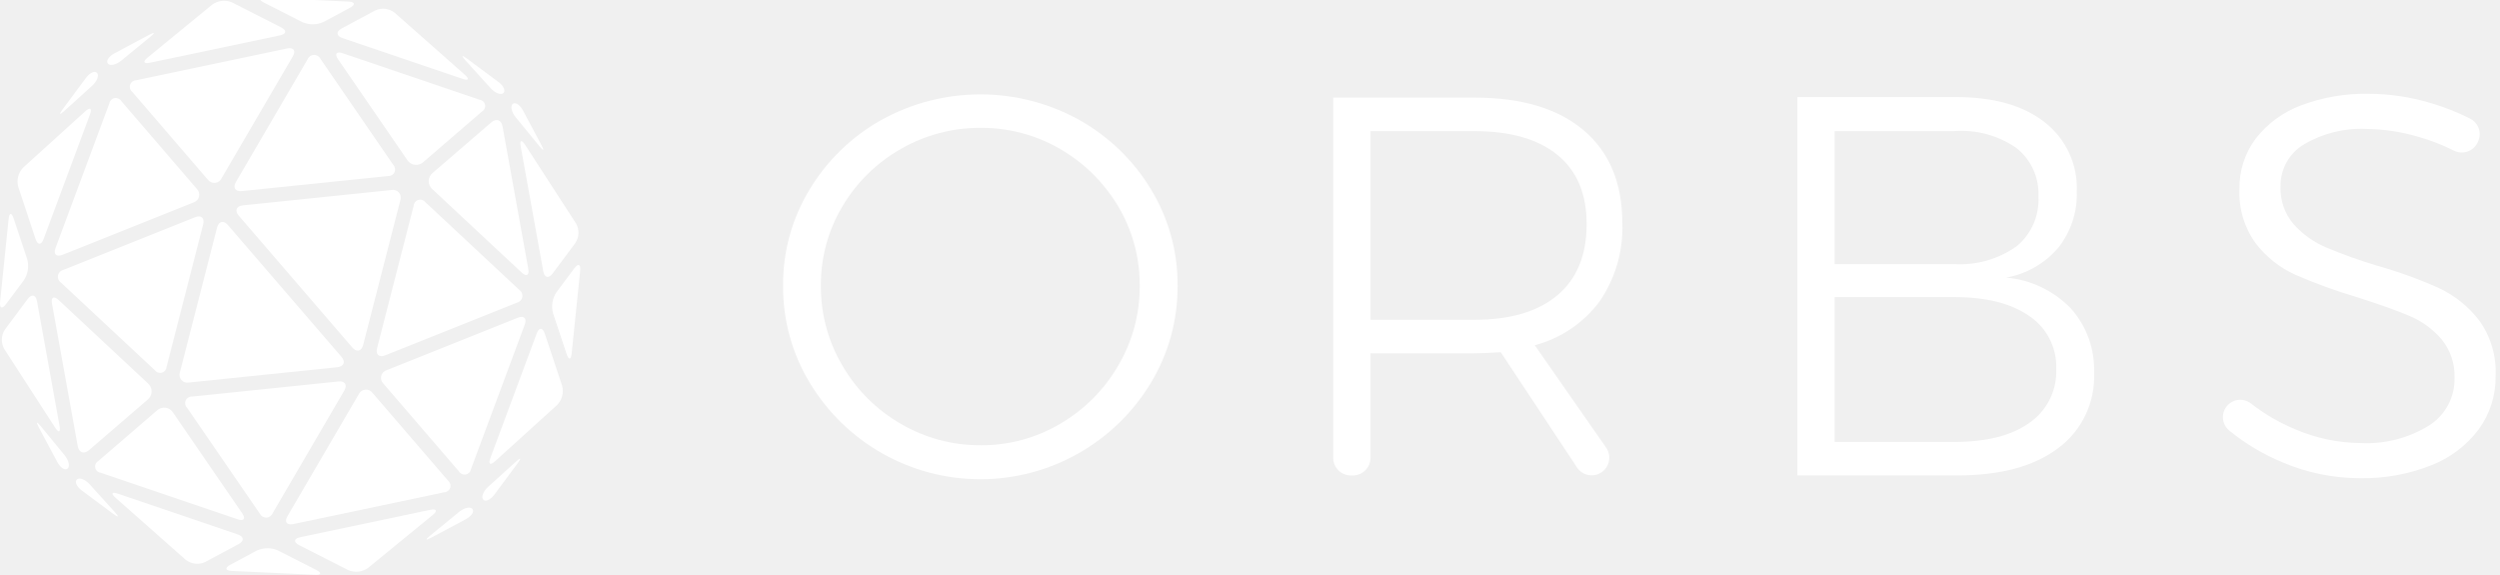
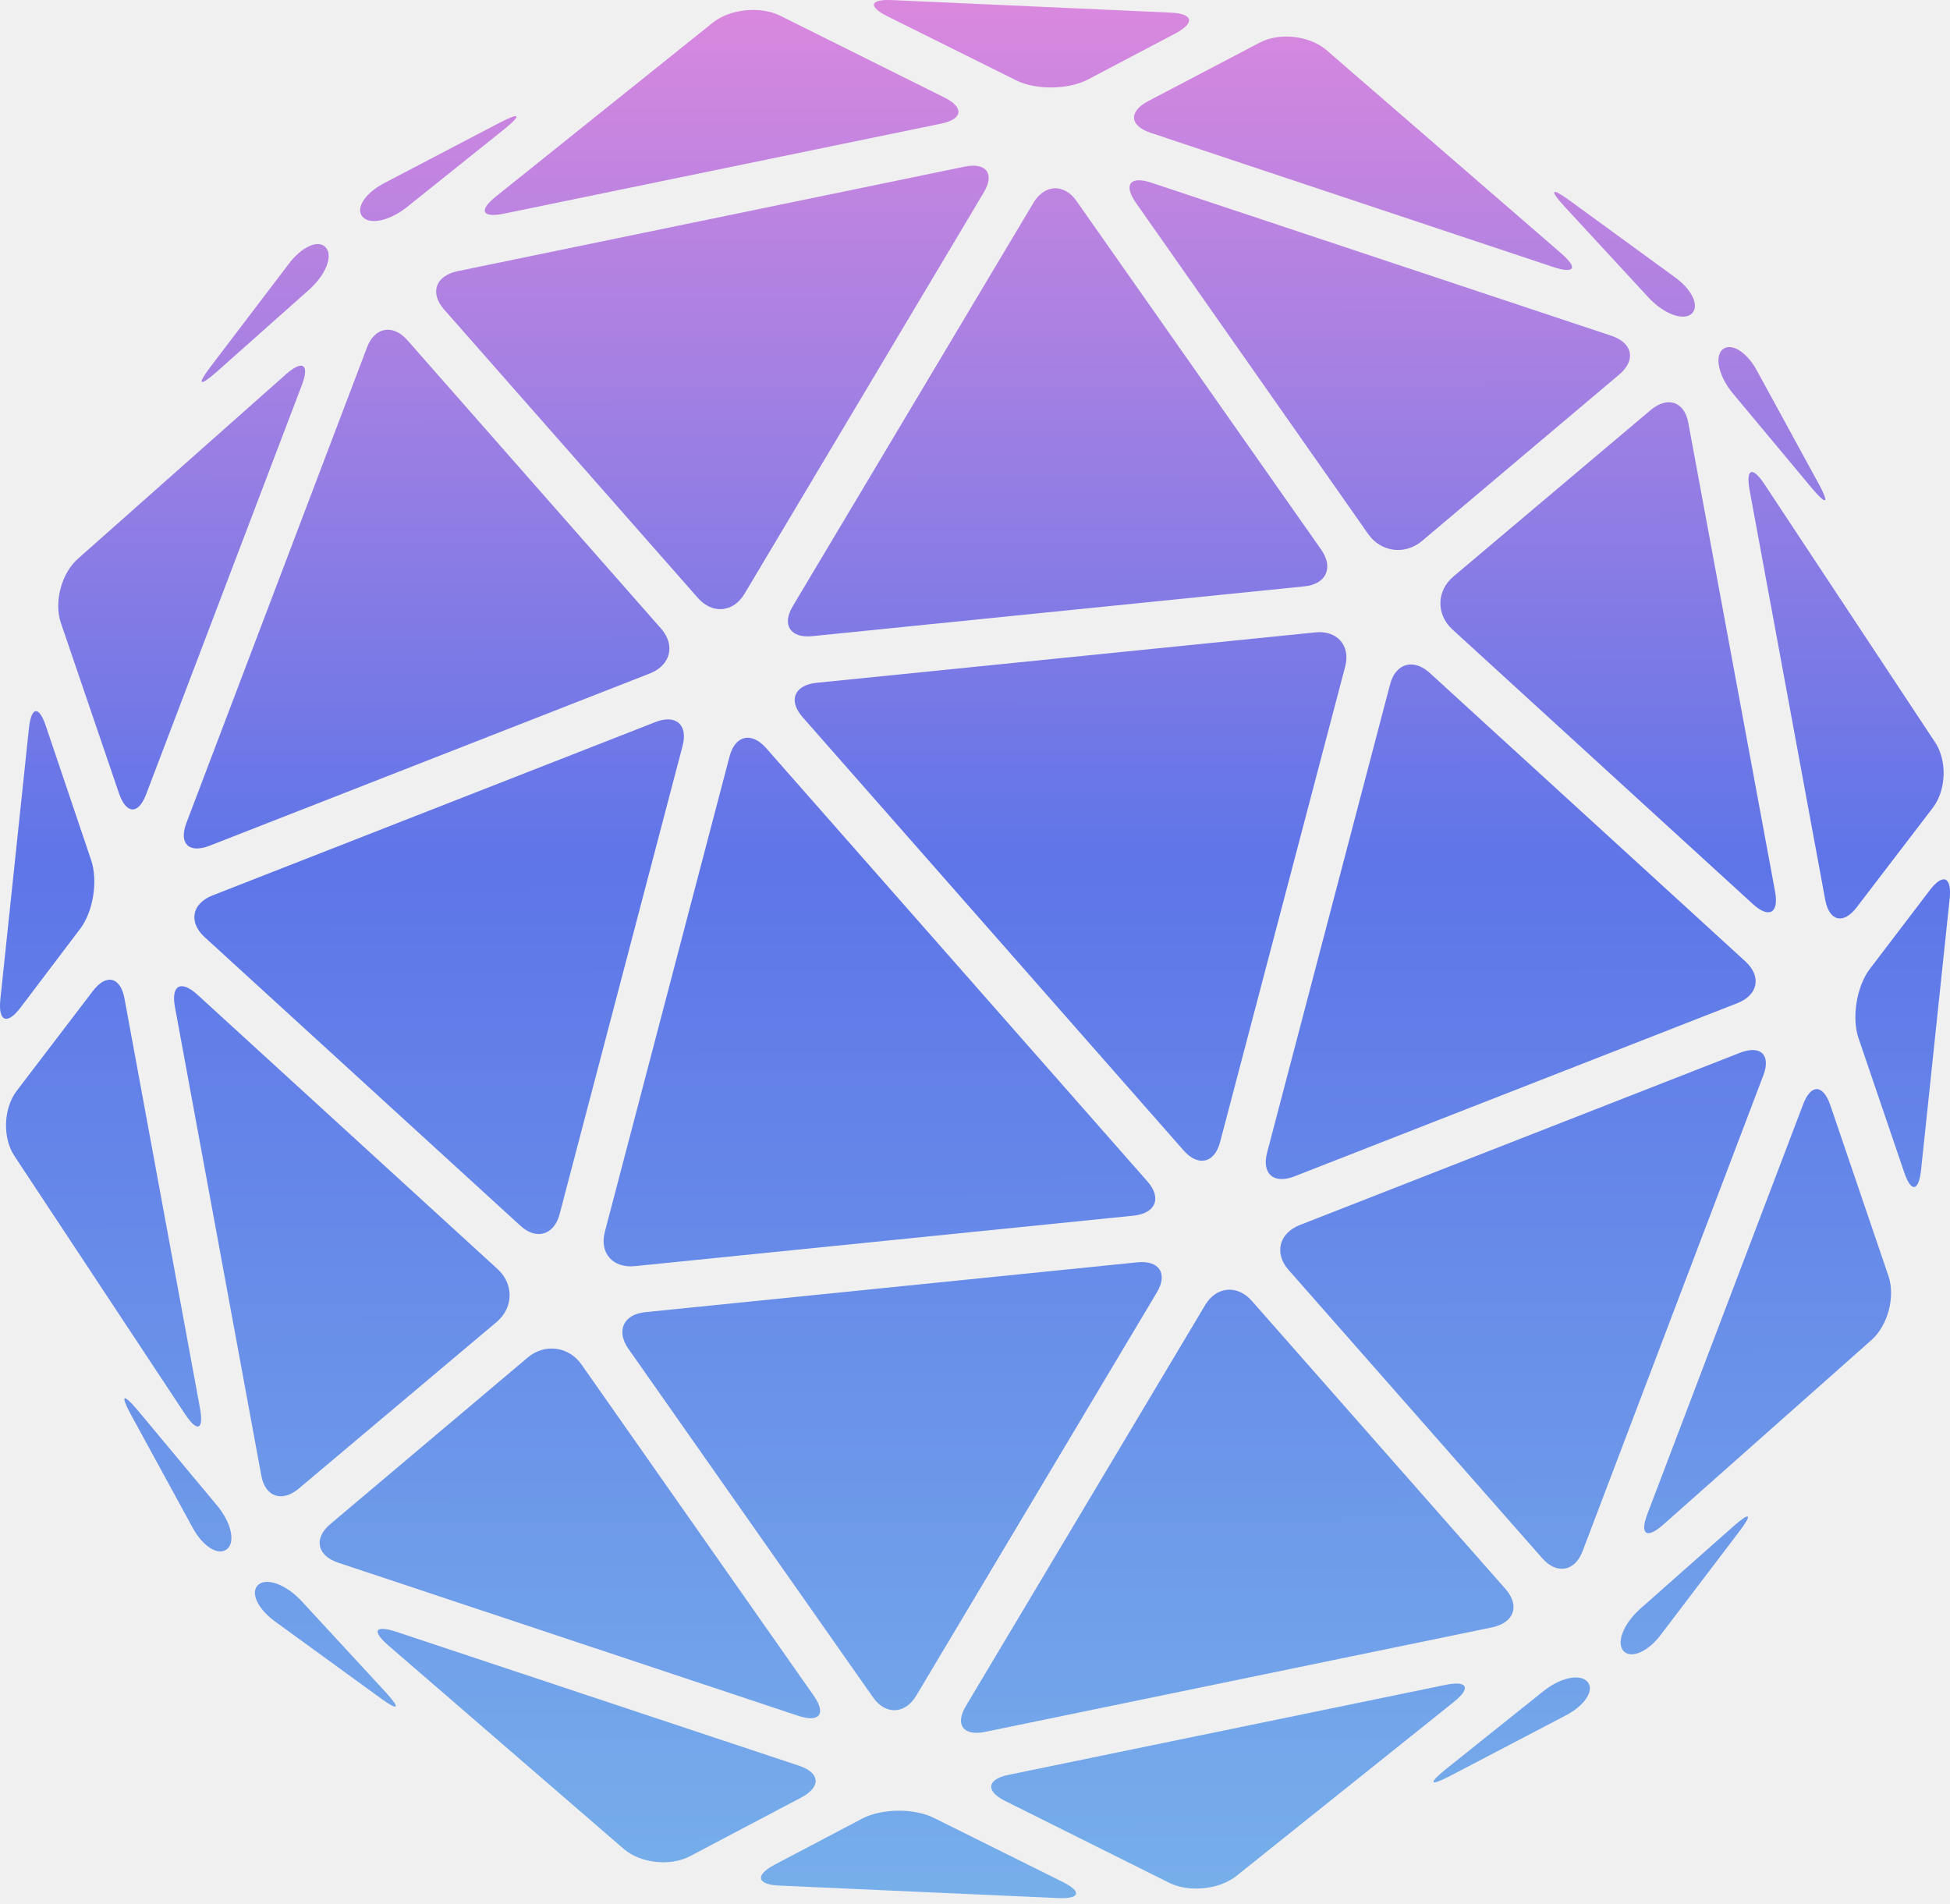
- <svg xmlns="http://www.w3.org/2000/svg" width="261" height="60" viewBox="0 0 261 60">
+ <svg xmlns="http://www.w3.org/2000/svg" width="42" height="41" viewBox="0 0 42 41" fill="none">
+   <mask id="mask0_1265_4904" style="mask-type:alpha" maskUnits="userSpaceOnUse" x="0" y="0" width="42" height="41">
+     <rect width="42" height="41" fill="#C4C4C4" />
+   </mask>
+   <g mask="url(#mask0_1265_4904)">
+     <path d="M12.052 26.154C11.933 26.606 11.545 26.715 11.203 26.395L4.406 20.183C4.056 19.862 4.131 19.461 4.577 19.286L14.114 15.553C14.56 15.378 14.821 15.611 14.702 16.064L12.052 26.154Z" fill="url(#paint0_linear_1265_4904)" />
+     <path d="M6.438 32.059C6.074 32.366 5.709 32.242 5.627 31.775L3.766 21.677C3.684 21.218 3.9 21.102 4.25 21.422L10.719 27.335C11.069 27.656 11.062 28.166 10.697 28.473L6.438 32.059Z" fill="url(#paint1_linear_1265_4904)" />
+     <path d="M14.24 13.541C14.553 13.898 14.441 14.328 14.002 14.503L4.518 18.214C4.071 18.389 3.848 18.171 4.012 17.733L7.905 7.482C8.069 7.045 8.463 6.972 8.776 7.329L14.24 13.541Z" fill="url(#paint2_linear_1265_4904)" />
+     <path d="M4.309 30.339C4.391 30.798 4.25 30.857 3.989 30.463L0.312 24.9C0.051 24.506 0.073 23.879 0.356 23.5L2.002 21.342C2.284 20.97 2.59 21.036 2.679 21.495L4.309 30.339Z" fill="url(#paint3_linear_1265_4904)" />
+     <path d="M3.148 17.106C2.984 17.544 2.724 17.544 2.567 17.099L1.309 13.41C1.16 12.965 1.324 12.345 1.681 12.032L6.163 8.058C6.52 7.745 6.669 7.847 6.505 8.284L3.148 17.106Z" fill="url(#paint4_linear_1265_4904)" />
+     <path d="M1.964 18.528C2.113 18.973 2.009 19.643 1.719 20.015L0.438 21.707C0.155 22.078 -0.038 22.006 0.006 21.539L0.624 15.677C0.676 15.21 0.84 15.196 0.989 15.641L1.964 18.528Z" fill="url(#paint5_linear_1265_4904)" />
+     <path d="M7.019 5.332C7.176 5.514 7.019 5.915 6.662 6.236L4.652 8.022C4.294 8.335 4.242 8.284 4.525 7.912L6.215 5.689C6.498 5.31 6.863 5.149 7.019 5.332Z" fill="url(#paint6_linear_1265_4904)" />
+     <path d="M19.734 36.522C19.496 36.922 19.072 36.944 18.804 36.558L13.533 29.048C13.265 28.662 13.429 28.305 13.905 28.261L24.491 27.189C24.968 27.138 25.162 27.43 24.916 27.838L19.734 36.522Z" fill="url(#paint7_linear_1265_4904)" />
+     <path d="M17.531 36.529C17.799 36.915 17.65 37.105 17.203 36.959L7.28 33.656C6.826 33.503 6.751 33.131 7.116 32.825L11.367 29.238C11.732 28.932 12.245 28.997 12.521 29.384L17.531 36.529Z" fill="url(#paint8_linear_1265_4904)" />
+     <path d="M24.715 25.447C25.027 25.804 24.893 26.132 24.417 26.183L13.675 27.27C13.198 27.32 12.908 26.985 13.027 26.533L15.714 16.29C15.834 15.838 16.183 15.757 16.496 16.107L24.715 25.447Z" fill="url(#paint9_linear_1265_4904)" />
+     <path d="M32.427 34.225C32.74 34.582 32.614 34.947 32.145 35.049L21.216 37.302C20.747 37.396 20.561 37.148 20.806 36.74L25.958 28.108C26.196 27.707 26.65 27.663 26.963 28.02L32.427 34.225Z" fill="url(#paint10_linear_1265_4904)" />
+     <path d="M14.851 39.985C14.427 40.203 13.794 40.13 13.436 39.824L8.359 35.435C8.002 35.122 8.076 34.998 8.53 35.144L17.211 38.031C17.665 38.184 17.687 38.483 17.27 38.709L14.851 39.985Z" fill="url(#paint11_linear_1265_4904)" />
+     <path d="M26.636 40.4C26.263 40.699 25.616 40.765 25.184 40.553L21.648 38.789C21.223 38.578 21.253 38.322 21.722 38.227L31.14 36.288C31.608 36.193 31.69 36.354 31.318 36.653L26.636 40.4Z" fill="url(#paint12_linear_1265_4904)" />
+     <path d="M16.779 40.612C16.302 40.59 16.258 40.393 16.675 40.167L18.573 39.168C18.997 38.949 19.69 38.942 20.114 39.154L22.884 40.531C23.308 40.743 23.271 40.903 22.787 40.881L16.779 40.612Z" fill="url(#paint13_linear_1265_4904)" />
+     <path d="M34.192 36.223C34.348 36.405 34.14 36.733 33.715 36.952L31.221 38.257C30.797 38.475 30.76 38.417 31.125 38.118L33.231 36.434C33.596 36.135 34.028 36.04 34.192 36.223Z" fill="url(#paint14_linear_1265_4904)" />
+     <path d="M27.879 25.337C27.432 25.512 27.172 25.279 27.291 24.827L29.941 14.737C30.06 14.285 30.447 14.175 30.797 14.496L37.594 20.708C37.944 21.029 37.869 21.43 37.423 21.605L27.879 25.337Z" fill="url(#paint15_linear_1265_4904)" />
+     <path d="M38.234 19.213C38.316 19.672 38.1 19.789 37.75 19.468L31.281 13.556C30.931 13.235 30.939 12.724 31.303 12.418L35.554 8.831C35.919 8.525 36.284 8.649 36.365 9.115L38.234 19.213Z" fill="url(#paint16_linear_1265_4904)" />
+     <path d="M34.087 33.408C33.924 33.846 33.529 33.919 33.217 33.561L27.752 27.35C27.439 26.992 27.551 26.562 27.99 26.387L37.475 22.676C37.921 22.501 38.145 22.72 37.981 23.157L34.087 33.408Z" fill="url(#paint17_linear_1265_4904)" />
+     <path d="M41.681 15.991C41.941 16.384 41.919 17.011 41.636 17.39L39.991 19.541C39.708 19.913 39.403 19.848 39.314 19.388L37.683 10.552C37.601 10.092 37.743 10.034 38.003 10.428L41.681 15.991Z" fill="url(#paint18_linear_1265_4904)" />
+     <path d="M40.676 27.488C40.825 27.933 40.661 28.553 40.304 28.866L35.822 32.84C35.465 33.153 35.316 33.051 35.48 32.614L38.837 23.785C39.001 23.347 39.261 23.347 39.418 23.792L40.676 27.488Z" fill="url(#paint19_linear_1265_4904)" />
+     <path d="M41.376 25.206C41.324 25.673 41.16 25.687 41.011 25.243L40.028 22.355C39.879 21.911 39.991 21.24 40.274 20.868L41.562 19.177C41.845 18.805 42.038 18.878 41.994 19.344L41.376 25.206Z" fill="url(#paint20_linear_1265_4904)" />
+     <path d="M35.777 35.202C35.495 35.581 35.13 35.734 34.966 35.559C34.81 35.377 34.966 34.976 35.323 34.655L37.341 32.869C37.698 32.555 37.75 32.606 37.467 32.978L35.777 35.202Z" fill="url(#paint21_linear_1265_4904)" />
+     <path d="M28.459 11.842C28.727 12.229 28.564 12.586 28.087 12.63L17.501 13.701C17.025 13.752 16.831 13.461 17.077 13.053L22.258 4.369C22.496 3.968 22.921 3.946 23.189 4.333L28.459 11.842Z" fill="url(#paint22_linear_1265_4904)" />
+     <path d="M30.626 11.653C30.261 11.959 29.747 11.893 29.472 11.507L24.462 4.362C24.194 3.975 24.343 3.786 24.789 3.932L34.713 7.234C35.167 7.388 35.241 7.759 34.877 8.066L30.626 11.653Z" fill="url(#paint23_linear_1265_4904)" />
+     <path d="M26.278 24.601C26.159 25.053 25.809 25.133 25.497 24.783L17.285 15.444C16.973 15.087 17.107 14.758 17.583 14.707L28.325 13.621C28.802 13.57 29.092 13.905 28.973 14.357L26.278 24.601Z" fill="url(#paint24_linear_1265_4904)" />
+     <path d="M16.035 12.79C15.796 13.191 15.342 13.235 15.03 12.877L9.565 6.666C9.253 6.309 9.379 5.944 9.848 5.842L20.777 3.589C21.246 3.494 21.432 3.742 21.186 4.15L16.035 12.79Z" fill="url(#paint25_linear_1265_4904)" />
+     <path d="M24.782 2.86C24.328 2.707 24.305 2.408 24.722 2.182L27.142 0.913C27.566 0.695 28.199 0.768 28.564 1.074L33.633 5.463C33.991 5.776 33.916 5.9 33.462 5.754L24.782 2.86Z" fill="url(#paint26_linear_1265_4904)" />
+     <path d="M10.853 4.602C10.384 4.697 10.302 4.537 10.674 4.238L15.35 0.49C15.722 0.192 16.369 0.126 16.801 0.337L20.345 2.102C20.769 2.313 20.739 2.568 20.27 2.663L10.853 4.602Z" fill="url(#paint27_linear_1265_4904)" />
+     <path d="M23.427 1.715C23.003 1.934 22.31 1.941 21.886 1.73L19.116 0.352C18.692 0.141 18.729 -0.02 19.213 0.002L25.221 0.272C25.698 0.294 25.742 0.49 25.325 0.716L23.427 1.715Z" fill="url(#paint28_linear_1265_4904)" />
+     <path d="M8.769 4.457C8.396 4.756 7.965 4.85 7.808 4.668C7.652 4.486 7.86 4.158 8.285 3.939L10.779 2.634C11.203 2.415 11.24 2.474 10.875 2.772L8.769 4.457Z" fill="url(#paint29_linear_1265_4904)" />
+     <path d="M5.567 34.13C5.754 33.977 6.163 34.13 6.491 34.48L8.315 36.456C8.635 36.806 8.583 36.857 8.203 36.58L5.925 34.925C5.545 34.648 5.381 34.291 5.567 34.13Z" fill="url(#paint30_linear_1265_4904)" />
+     <path d="M37.102 7.526C37.289 7.373 37.624 7.577 37.847 7.993L39.18 10.435C39.403 10.851 39.343 10.887 39.038 10.53L37.318 8.467C37.021 8.109 36.924 7.679 37.102 7.526Z" fill="url(#paint31_linear_1265_4904)" />
+     <path d="M36.068 5.966C36.455 6.243 36.611 6.6 36.432 6.761C36.246 6.914 35.837 6.761 35.509 6.411L33.685 4.435C33.365 4.085 33.417 4.034 33.797 4.311L36.068 5.966Z" fill="url(#paint32_linear_1265_4904)" />
+     <path d="M4.674 32.424C4.979 32.789 5.076 33.212 4.89 33.365C4.704 33.518 4.369 33.313 4.146 32.898L2.813 30.456C2.59 30.04 2.649 30.003 2.954 30.361L4.674 32.424Z" fill="url(#paint33_linear_1265_4904)" />
+     <path d="M8.484 47.132C9.159 47.508 9.693 48.017 10.086 48.654C10.48 49.296 10.679 50 10.679 50.766C10.679 51.532 10.48 52.241 10.086 52.888C9.693 53.535 9.154 54.049 8.484 54.429C7.808 54.81 7.07 55 6.259 55C5.453 55 4.709 54.81 4.034 54.429C3.359 54.049 2.825 53.535 2.431 52.888C2.038 52.241 1.839 51.532 1.839 50.766C1.839 50 2.038 49.296 2.431 48.654C2.825 48.012 3.364 47.508 4.034 47.132C4.709 46.756 5.448 46.57 6.259 46.57C7.07 46.566 7.808 46.756 8.484 47.132ZM4.481 47.764C3.932 48.074 3.495 48.492 3.174 49.02C2.849 49.548 2.689 50.133 2.689 50.766C2.689 51.399 2.849 51.984 3.174 52.522C3.495 53.059 3.932 53.483 4.481 53.796C5.03 54.11 5.627 54.267 6.273 54.267C6.91 54.267 7.502 54.11 8.046 53.796C8.59 53.483 9.028 53.059 9.348 52.522C9.669 51.984 9.834 51.399 9.834 50.766C9.834 49.995 9.591 49.296 9.11 48.678C8.877 48.378 8.59 48.112 8.27 47.902C7.663 47.503 6.997 47.303 6.273 47.303C5.627 47.303 5.03 47.455 4.481 47.764Z" fill="url(#paint34_linear_1265_4904)" />
+     <path d="M19.636 54.757L17.926 52.227C17.669 52.241 17.47 52.25 17.334 52.25H15.007V54.543C15.007 54.757 14.832 54.929 14.614 54.929H14.565C14.347 54.929 14.172 54.757 14.172 54.543V46.637H17.334C18.393 46.637 19.209 46.875 19.787 47.355C20.365 47.836 20.651 48.511 20.651 49.391C20.651 50.081 20.481 50.652 20.141 51.113C19.801 51.57 19.316 51.894 18.689 52.074L20.292 54.325C20.477 54.581 20.287 54.933 19.966 54.933C19.835 54.933 19.709 54.867 19.636 54.757ZM17.334 51.513C18.14 51.513 18.762 51.332 19.199 50.975C19.636 50.614 19.855 50.095 19.855 49.415C19.855 48.749 19.636 48.245 19.199 47.898C18.762 47.55 18.14 47.374 17.334 47.374H15.007V51.513H17.334Z" fill="url(#paint35_linear_1265_4904)" />
+     <path d="M30.119 47.179C30.599 47.546 30.837 48.055 30.837 48.702C30.837 49.192 30.697 49.605 30.42 49.934C30.143 50.267 29.749 50.486 29.249 50.585C29.871 50.666 30.357 50.89 30.701 51.261C31.046 51.632 31.221 52.103 31.221 52.674C31.221 53.387 30.949 53.939 30.41 54.334C29.871 54.729 29.118 54.929 28.156 54.929H24.571V46.627H28.122C28.972 46.627 29.638 46.808 30.119 47.179ZM29.482 49.905C29.813 49.648 29.978 49.282 29.978 48.806C29.978 48.35 29.813 47.993 29.482 47.741C29.152 47.489 28.686 47.365 28.088 47.374H25.412V50.291H28.088C28.686 50.291 29.152 50.162 29.482 49.905ZM29.779 53.773C30.177 53.492 30.376 53.097 30.376 52.593C30.376 52.093 30.172 51.708 29.769 51.432C29.366 51.156 28.802 51.018 28.083 51.018H25.407V54.196H28.083C28.817 54.196 29.38 54.053 29.779 53.773Z" fill="url(#paint36_linear_1265_4904)" />
+     <path d="M38.498 47.498C38.085 47.384 37.696 47.327 37.337 47.327C36.754 47.327 36.288 47.441 35.938 47.664C35.588 47.888 35.413 48.197 35.413 48.583C35.413 48.925 35.51 49.201 35.705 49.415C35.899 49.629 36.137 49.796 36.419 49.919C36.7 50.043 37.089 50.176 37.58 50.328C38.153 50.495 38.614 50.657 38.969 50.819C39.319 50.98 39.62 51.218 39.867 51.523C40.115 51.832 40.237 52.241 40.237 52.745C40.237 53.188 40.11 53.578 39.853 53.92C39.6 54.263 39.241 54.524 38.779 54.71C38.318 54.895 37.788 54.99 37.191 54.99C36.603 54.99 36.025 54.876 35.467 54.648C35.015 54.462 34.612 54.229 34.262 53.949C34.116 53.83 34.082 53.63 34.17 53.468C34.286 53.264 34.558 53.211 34.743 53.354C35.039 53.582 35.365 53.768 35.724 53.915C36.224 54.12 36.715 54.225 37.201 54.225C37.847 54.225 38.362 54.096 38.741 53.839C39.119 53.582 39.309 53.235 39.309 52.802C39.309 52.455 39.212 52.169 39.017 51.946C38.823 51.722 38.585 51.556 38.303 51.437C38.022 51.318 37.623 51.18 37.118 51.023C36.545 50.847 36.084 50.685 35.739 50.533C35.389 50.381 35.097 50.148 34.855 49.843C34.612 49.539 34.49 49.139 34.49 48.649C34.49 48.231 34.612 47.864 34.855 47.546C35.097 47.232 35.438 46.984 35.875 46.818C36.312 46.647 36.817 46.561 37.39 46.561C37.852 46.561 38.313 46.627 38.779 46.761C39.1 46.856 39.396 46.97 39.668 47.103C39.863 47.198 39.94 47.427 39.843 47.617L39.834 47.641C39.736 47.831 39.498 47.902 39.304 47.803C39.042 47.679 38.775 47.579 38.498 47.498Z" fill="url(#paint37_linear_1265_4904)" />
+   </g>
  <defs>
-     <style>.a{fill:none;}.b{clip-path:url(#a);}.c{fill:#fff;}</style>
-     <clipPath id="a">
-       <rect class="a" width="261" height="60" transform="translate(0 0.234)" />
-     </clipPath>
+     <linearGradient id="paint0_linear_1265_4904" x1="21" y1="1.80548e-09" x2="21.04" y2="49.8" gradientUnits="userSpaceOnUse">
+       <stop stop-color="#DA88DE" />
+       <stop offset="0.374" stop-color="#5E75E8" />
+       <stop offset="1" stop-color="#80C6EB" />
+     </linearGradient>
+     <linearGradient id="paint1_linear_1265_4904" x1="21" y1="1.80548e-09" x2="21.04" y2="49.8" gradientUnits="userSpaceOnUse">
+       <stop stop-color="#DA88DE" />
+       <stop offset="0.374" stop-color="#5E75E8" />
+       <stop offset="1" stop-color="#80C6EB" />
+     </linearGradient>
+     <linearGradient id="paint2_linear_1265_4904" x1="21" y1="1.80548e-09" x2="21.04" y2="49.8" gradientUnits="userSpaceOnUse">
+       <stop stop-color="#DA88DE" />
+       <stop offset="0.374" stop-color="#5E75E8" />
+       <stop offset="1" stop-color="#80C6EB" />
+     </linearGradient>
+     <linearGradient id="paint3_linear_1265_4904" x1="21" y1="1.80548e-09" x2="21.04" y2="49.8" gradientUnits="userSpaceOnUse">
+       <stop stop-color="#DA88DE" />
+       <stop offset="0.374" stop-color="#5E75E8" />
+       <stop offset="1" stop-color="#80C6EB" />
+     </linearGradient>
+     <linearGradient id="paint4_linear_1265_4904" x1="21" y1="1.80548e-09" x2="21.04" y2="49.8" gradientUnits="userSpaceOnUse">
+       <stop stop-color="#DA88DE" />
+       <stop offset="0.374" stop-color="#5E75E8" />
+       <stop offset="1" stop-color="#80C6EB" />
+     </linearGradient>
+     <linearGradient id="paint5_linear_1265_4904" x1="21" y1="1.80548e-09" x2="21.04" y2="49.8" gradientUnits="userSpaceOnUse">
+       <stop stop-color="#DA88DE" />
+       <stop offset="0.374" stop-color="#5E75E8" />
+       <stop offset="1" stop-color="#80C6EB" />
+     </linearGradient>
+     <linearGradient id="paint6_linear_1265_4904" x1="21" y1="1.80548e-09" x2="21.04" y2="49.8" gradientUnits="userSpaceOnUse">
+       <stop stop-color="#DA88DE" />
+       <stop offset="0.374" stop-color="#5E75E8" />
+       <stop offset="1" stop-color="#80C6EB" />
+     </linearGradient>
+     <linearGradient id="paint7_linear_1265_4904" x1="21" y1="1.80548e-09" x2="21.04" y2="49.8" gradientUnits="userSpaceOnUse">
+       <stop stop-color="#DA88DE" />
+       <stop offset="0.374" stop-color="#5E75E8" />
+       <stop offset="1" stop-color="#80C6EB" />
+     </linearGradient>
+     <linearGradient id="paint8_linear_1265_4904" x1="21" y1="1.80548e-09" x2="21.04" y2="49.8" gradientUnits="userSpaceOnUse">
+       <stop stop-color="#DA88DE" />
+       <stop offset="0.374" stop-color="#5E75E8" />
+       <stop offset="1" stop-color="#80C6EB" />
+     </linearGradient>
+     <linearGradient id="paint9_linear_1265_4904" x1="21" y1="1.80548e-09" x2="21.04" y2="49.8" gradientUnits="userSpaceOnUse">
+       <stop stop-color="#DA88DE" />
+       <stop offset="0.374" stop-color="#5E75E8" />
+       <stop offset="1" stop-color="#80C6EB" />
+     </linearGradient>
+     <linearGradient id="paint10_linear_1265_4904" x1="21" y1="1.80548e-09" x2="21.04" y2="49.8" gradientUnits="userSpaceOnUse">
+       <stop stop-color="#DA88DE" />
+       <stop offset="0.374" stop-color="#5E75E8" />
+       <stop offset="1" stop-color="#80C6EB" />
+     </linearGradient>
+     <linearGradient id="paint11_linear_1265_4904" x1="21" y1="1.80548e-09" x2="21.04" y2="49.8" gradientUnits="userSpaceOnUse">
+       <stop stop-color="#DA88DE" />
+       <stop offset="0.374" stop-color="#5E75E8" />
+       <stop offset="1" stop-color="#80C6EB" />
+     </linearGradient>
+     <linearGradient id="paint12_linear_1265_4904" x1="21" y1="1.80548e-09" x2="21.04" y2="49.8" gradientUnits="userSpaceOnUse">
+       <stop stop-color="#DA88DE" />
+       <stop offset="0.374" stop-color="#5E75E8" />
+       <stop offset="1" stop-color="#80C6EB" />
+     </linearGradient>
+     <linearGradient id="paint13_linear_1265_4904" x1="21" y1="1.80548e-09" x2="21.04" y2="49.8" gradientUnits="userSpaceOnUse">
+       <stop stop-color="#DA88DE" />
+       <stop offset="0.374" stop-color="#5E75E8" />
+       <stop offset="1" stop-color="#80C6EB" />
+     </linearGradient>
+     <linearGradient id="paint14_linear_1265_4904" x1="21" y1="1.80548e-09" x2="21.04" y2="49.8" gradientUnits="userSpaceOnUse">
+       <stop stop-color="#DA88DE" />
+       <stop offset="0.374" stop-color="#5E75E8" />
+       <stop offset="1" stop-color="#80C6EB" />
+     </linearGradient>
+     <linearGradient id="paint15_linear_1265_4904" x1="21" y1="1.80548e-09" x2="21.04" y2="49.8" gradientUnits="userSpaceOnUse">
+       <stop stop-color="#DA88DE" />
+       <stop offset="0.374" stop-color="#5E75E8" />
+       <stop offset="1" stop-color="#80C6EB" />
+     </linearGradient>
+     <linearGradient id="paint16_linear_1265_4904" x1="21" y1="1.80548e-09" x2="21.04" y2="49.8" gradientUnits="userSpaceOnUse">
+       <stop stop-color="#DA88DE" />
+       <stop offset="0.374" stop-color="#5E75E8" />
+       <stop offset="1" stop-color="#80C6EB" />
+     </linearGradient>
+     <linearGradient id="paint17_linear_1265_4904" x1="21" y1="1.80548e-09" x2="21.04" y2="49.8" gradientUnits="userSpaceOnUse">
+       <stop stop-color="#DA88DE" />
+       <stop offset="0.374" stop-color="#5E75E8" />
+       <stop offset="1" stop-color="#80C6EB" />
+     </linearGradient>
+     <linearGradient id="paint18_linear_1265_4904" x1="21" y1="1.80548e-09" x2="21.04" y2="49.8" gradientUnits="userSpaceOnUse">
+       <stop stop-color="#DA88DE" />
+       <stop offset="0.374" stop-color="#5E75E8" />
+       <stop offset="1" stop-color="#80C6EB" />
+     </linearGradient>
+     <linearGradient id="paint19_linear_1265_4904" x1="21" y1="1.80548e-09" x2="21.04" y2="49.8" gradientUnits="userSpaceOnUse">
+       <stop stop-color="#DA88DE" />
+       <stop offset="0.374" stop-color="#5E75E8" />
+       <stop offset="1" stop-color="#80C6EB" />
+     </linearGradient>
+     <linearGradient id="paint20_linear_1265_4904" x1="21" y1="1.80548e-09" x2="21.04" y2="49.8" gradientUnits="userSpaceOnUse">
+       <stop stop-color="#DA88DE" />
+       <stop offset="0.374" stop-color="#5E75E8" />
+       <stop offset="1" stop-color="#80C6EB" />
+     </linearGradient>
+     <linearGradient id="paint21_linear_1265_4904" x1="21" y1="1.80548e-09" x2="21.04" y2="49.8" gradientUnits="userSpaceOnUse">
+       <stop stop-color="#DA88DE" />
+       <stop offset="0.374" stop-color="#5E75E8" />
+       <stop offset="1" stop-color="#80C6EB" />
+     </linearGradient>
+     <linearGradient id="paint22_linear_1265_4904" x1="21" y1="1.80548e-09" x2="21.04" y2="49.8" gradientUnits="userSpaceOnUse">
+       <stop stop-color="#DA88DE" />
+       <stop offset="0.374" stop-color="#5E75E8" />
+       <stop offset="1" stop-color="#80C6EB" />
+     </linearGradient>
+     <linearGradient id="paint23_linear_1265_4904" x1="21" y1="1.80548e-09" x2="21.04" y2="49.8" gradientUnits="userSpaceOnUse">
+       <stop stop-color="#DA88DE" />
+       <stop offset="0.374" stop-color="#5E75E8" />
+       <stop offset="1" stop-color="#80C6EB" />
+     </linearGradient>
+     <linearGradient id="paint24_linear_1265_4904" x1="21" y1="1.80548e-09" x2="21.04" y2="49.8" gradientUnits="userSpaceOnUse">
+       <stop stop-color="#DA88DE" />
+       <stop offset="0.374" stop-color="#5E75E8" />
+       <stop offset="1" stop-color="#80C6EB" />
+     </linearGradient>
+     <linearGradient id="paint25_linear_1265_4904" x1="21" y1="1.80548e-09" x2="21.04" y2="49.8" gradientUnits="userSpaceOnUse">
+       <stop stop-color="#DA88DE" />
+       <stop offset="0.374" stop-color="#5E75E8" />
+       <stop offset="1" stop-color="#80C6EB" />
+     </linearGradient>
+     <linearGradient id="paint26_linear_1265_4904" x1="21" y1="1.80548e-09" x2="21.04" y2="49.8" gradientUnits="userSpaceOnUse">
+       <stop stop-color="#DA88DE" />
+       <stop offset="0.374" stop-color="#5E75E8" />
+       <stop offset="1" stop-color="#80C6EB" />
+     </linearGradient>
+     <linearGradient id="paint27_linear_1265_4904" x1="21" y1="1.80548e-09" x2="21.04" y2="49.8" gradientUnits="userSpaceOnUse">
+       <stop stop-color="#DA88DE" />
+       <stop offset="0.374" stop-color="#5E75E8" />
+       <stop offset="1" stop-color="#80C6EB" />
+     </linearGradient>
+     <linearGradient id="paint28_linear_1265_4904" x1="21" y1="1.80548e-09" x2="21.04" y2="49.8" gradientUnits="userSpaceOnUse">
+       <stop stop-color="#DA88DE" />
+       <stop offset="0.374" stop-color="#5E75E8" />
+       <stop offset="1" stop-color="#80C6EB" />
+     </linearGradient>
+     <linearGradient id="paint29_linear_1265_4904" x1="21" y1="1.80548e-09" x2="21.04" y2="49.8" gradientUnits="userSpaceOnUse">
+       <stop stop-color="#DA88DE" />
+       <stop offset="0.374" stop-color="#5E75E8" />
+       <stop offset="1" stop-color="#80C6EB" />
+     </linearGradient>
+     <linearGradient id="paint30_linear_1265_4904" x1="21" y1="1.80548e-09" x2="21.04" y2="49.8" gradientUnits="userSpaceOnUse">
+       <stop stop-color="#DA88DE" />
+       <stop offset="0.374" stop-color="#5E75E8" />
+       <stop offset="1" stop-color="#80C6EB" />
+     </linearGradient>
+     <linearGradient id="paint31_linear_1265_4904" x1="21" y1="1.80548e-09" x2="21.04" y2="49.8" gradientUnits="userSpaceOnUse">
+       <stop stop-color="#DA88DE" />
+       <stop offset="0.374" stop-color="#5E75E8" />
+       <stop offset="1" stop-color="#80C6EB" />
+     </linearGradient>
+     <linearGradient id="paint32_linear_1265_4904" x1="21" y1="1.80548e-09" x2="21.04" y2="49.8" gradientUnits="userSpaceOnUse">
+       <stop stop-color="#DA88DE" />
+       <stop offset="0.374" stop-color="#5E75E8" />
+       <stop offset="1" stop-color="#80C6EB" />
+     </linearGradient>
+     <linearGradient id="paint33_linear_1265_4904" x1="21" y1="1.80548e-09" x2="21.04" y2="49.8" gradientUnits="userSpaceOnUse">
+       <stop stop-color="#DA88DE" />
+       <stop offset="0.374" stop-color="#5E75E8" />
+       <stop offset="1" stop-color="#80C6EB" />
+     </linearGradient>
+     <linearGradient id="paint34_linear_1265_4904" x1="21" y1="1.80548e-09" x2="21.04" y2="49.8" gradientUnits="userSpaceOnUse">
+       <stop stop-color="#DA88DE" />
+       <stop offset="0.374" stop-color="#5E75E8" />
+       <stop offset="1" stop-color="#80C6EB" />
+     </linearGradient>
+     <linearGradient id="paint35_linear_1265_4904" x1="21" y1="1.80548e-09" x2="21.04" y2="49.8" gradientUnits="userSpaceOnUse">
+       <stop stop-color="#DA88DE" />
+       <stop offset="0.374" stop-color="#5E75E8" />
+       <stop offset="1" stop-color="#80C6EB" />
+     </linearGradient>
+     <linearGradient id="paint36_linear_1265_4904" x1="21" y1="1.80548e-09" x2="21.04" y2="49.8" gradientUnits="userSpaceOnUse">
+       <stop stop-color="#DA88DE" />
+       <stop offset="0.374" stop-color="#5E75E8" />
+       <stop offset="1" stop-color="#80C6EB" />
+     </linearGradient>
+     <linearGradient id="paint37_linear_1265_4904" x1="21" y1="1.80548e-09" x2="21.04" y2="49.8" gradientUnits="userSpaceOnUse">
+       <stop stop-color="#DA88DE" />
+       <stop offset="0.374" stop-color="#5E75E8" />
+       <stop offset="1" stop-color="#80C6EB" />
+     </linearGradient>
  </defs>
-   <g transform="translate(0 -0.234)">
-     <g class="b">
-       <path class="c" d="M27.007,74.817a.683.683,0,0,1-1.229.359l-9.811-9.155a.736.736,0,0,1,.248-1.322l13.761-5.5c.641-.256,1.024.081.853.749Z" transform="translate(-9.607 -36.287)" />
-       <path class="c" d="M17.882,96.976c-.523.451-1.051.264-1.174-.415L14.02,81.683c-.123-.679.19-.85.694-.379l9.337,8.713a1.1,1.1,0,0,1-.034,1.675Z" transform="translate(-8.59 -49.746)" />
-       <path class="c" d="M29.646,36.583A.842.842,0,0,1,29.3,38L15.615,43.47c-.641.256-.968-.064-.727-.71l5.62-15.1a.68.68,0,0,1,1.256-.226Z" transform="translate(-9.09 -16.633)" />
-       <path class="c" d="M6.522,94.133c.123.679-.084.761-.459.181l-5.307-8.2A1.942,1.942,0,0,1,.824,84.06l2.371-3.176c.413-.553.85-.45.973.229Z" transform="translate(-0.303 -49.433)" />
-       <path class="c" d="M7.442,43.617c-.241.646-.616.64-.834-.014L4.8,38.163a2.094,2.094,0,0,1,.533-2.033l6.462-5.857c.511-.463.733-.314.492.334Z" transform="translate(-2.894 -18.418)" />
-       <path class="c" d="M2.843,63.177a2.7,2.7,0,0,1-.354,2.2L.632,67.861c-.412.553-.692.444-.622-.243L.9,58.983c.071-.687.307-.713.525-.058Z" transform="translate(0 -35.881)" />
-       <path class="c" d="M20.107,20.159c.229.266,0,.864-.512,1.328l-2.908,2.636c-.512.463-.593.389-.181-.165l2.435-3.277c.411-.554.936-.789,1.167-.522" transform="translate(-9.971 -12.307)" />
-       <path class="c" d="M59.241,117.477a.735.735,0,0,1-1.344.049l-7.6-11.059a.683.683,0,0,1,.537-1.163L66.1,103.728c.687-.071.963.359.615.955Z" transform="translate(-30.76 -63.67)" />
-       <path class="c" d="M41.093,121.851c.391.569.176.853-.477.631L26.3,117.617a.656.656,0,0,1-.237-1.223l6.135-5.284a1.1,1.1,0,0,1,1.662.215Z" transform="translate(-15.796 -68.032)" />
-       <path class="c" d="M65.489,74.691c.451.523.257,1.009-.429,1.08l-15.5,1.6a.817.817,0,0,1-.936-1.086L52.5,61.195c.172-.668.681-.788,1.131-.265Z" transform="translate(-29.826 -37.202)" />
-       <path class="c" d="M94.291,115.455a.68.68,0,0,1-.409,1.209l-15.77,3.319c-.675.142-.943-.229-.595-.825l7.438-12.724a.841.841,0,0,1,1.452-.132Z" transform="translate(-47.491 -65.036)" />
-       <path class="c" d="M40.1,141.07a1.942,1.942,0,0,1-2.046-.237l-7.319-6.463c-.517-.457-.406-.649.247-.427L43.508,138.2c.653.222.69.671.082,1Z" transform="translate(-18.666 -82.165)" />
-       <path class="c" d="M87.428,144.443a2.093,2.093,0,0,1-2.09.226l-5.11-2.6c-.615-.313-.566-.685.11-.827l13.584-2.859c.675-.142.791.1.257.536Z" transform="translate(-48.984 -84.924)" />
-       <path class="c" d="M61.812,151.2c-.69-.032-.756-.325-.148-.651l2.735-1.467a2.7,2.7,0,0,1,2.225-.025l3.994,2.031c.616.313.555.543-.135.511Z" transform="translate(-37.598 -91.358)" />
-       <path class="c" d="M120.154,137.984c.23.266-.08.751-.689,1.076l-3.6,1.922c-.609.325-.67.233-.136-.2l3.037-2.484c.534-.437,1.159-.577,1.389-.31" transform="translate(-70.817 -84.62)" />
-       <path class="c" d="M102.779,70.845c-.641.256-1.024-.081-.853-.75l3.822-14.869a.684.684,0,0,1,1.23-.359l9.811,9.155a.736.736,0,0,1-.248,1.322Z" transform="translate(-62.543 -33.515)" />
-       <path class="c" d="M126.355,48.6c.122.679-.19.85-.694.378l-9.338-8.713a1.1,1.1,0,0,1,.033-1.675l6.135-5.284c.523-.451,1.052-.264,1.175.415Z" transform="translate(-71.18 -20.293)" />
-       <path class="c" d="M112.445,102.182a.68.68,0,0,1-1.257.225l-7.883-9.152a.842.842,0,0,1,.347-1.417l13.685-5.47c.641-.256.969.064.728.71Z" transform="translate(-63.257 -52.963)" />
-       <path class="c" d="M146.556,47.356a1.943,1.943,0,0,1-.069,2.059l-2.37,3.176c-.413.553-.851.45-.974-.229l-2.354-13.02c-.123-.679.084-.761.459-.181Z" transform="translate(-86.403 -23.802)" />
-       <path class="c" d="M139.969,95.438a2.094,2.094,0,0,1-.533,2.033l-6.463,5.858c-.511.463-.733.313-.492-.334l4.841-13.011c.241-.647.616-.64.834.015Z" transform="translate(-81.265 -54.943)" />
-       <path class="c" d="M151.376,81.5c-.071.687-.307.713-.525.058l-1.417-4.251a2.7,2.7,0,0,1,.354-2.2l1.856-2.488c.413-.553.693-.444.622.242Z" transform="translate(-91.671 -44.365)" />
-       <path class="c" d="M131.725,128.368c-.412.554-.937.789-1.167.522s0-.864.512-1.328l2.907-2.635c.512-.464.594-.39.181.164Z" transform="translate(-80.09 -76.5)" />
-       <path class="c" d="M80.008,26.937A.684.684,0,0,1,79.47,28.1L64.2,29.676c-.686.071-.963-.358-.615-.954l7.48-12.8a.736.736,0,0,1,1.344-.049Z" transform="translate(-38.939 -9.493)" />
-       <path class="c" d="M100.021,26.249a1.1,1.1,0,0,1-1.662-.215L91.127,15.509c-.391-.569-.176-.852.477-.631l14.314,4.864a.656.656,0,0,1,.237,1.223Z" transform="translate(-55.819 -9.087)" />
-       <path class="c" d="M77.19,68.15c-.172.668-.681.788-1.131.265L64.206,54.653c-.451-.523-.258-1.008.429-1.08l15.5-1.6a.817.817,0,0,1,.936,1.087Z" transform="translate(-39.264 -31.901)" />
-       <path class="c" d="M44.7,27.209a.842.842,0,0,1-1.452.132L35.36,18.189a.68.68,0,0,1,.409-1.209l15.77-3.32c.676-.142.943.229.6.825Z" transform="translate(-21.554 -8.367)" />
-       <path class="c" d="M91.8,6.029c-.654-.222-.69-.67-.082-1l3.492-1.873a1.943,1.943,0,0,1,2.047.237l7.319,6.463c.517.457.406.649-.248.427Z" transform="translate(-56.034 -1.823)" />
-       <path class="c" d="M39.632,7.28c-.675.142-.791-.1-.257-.536l6.751-5.524a2.1,2.1,0,0,1,2.09-.226l5.11,2.6c.616.312.566.685-.109.827Z" transform="translate(-23.964 -0.499)" />
-       <path class="c" d="M76.982,2.521a2.7,2.7,0,0,1-2.225.024L70.763.515C70.147.2,70.208-.028,70.9,0l8.672.4c.689.032.756.325.148.651Z" transform="translate(-43.177 0)" />
-       <path class="c" d="M30.449,12.422c-.534.437-1.159.577-1.389.31s.08-.751.689-1.076l3.6-1.923c.609-.326.67-.233.136.2Z" transform="translate(-17.792 -5.855)" />
-       <path class="c" d="M20.63,130.088c.266-.23.864,0,1.328.512l2.636,2.908c.463.512.389.593-.165.182l-3.276-2.435c-.554-.412-.789-.936-.522-1.166" transform="translate(-12.596 -79.801)" />
-       <path class="c" d="M138.456,28.589c.266-.23.751.08,1.076.689l1.922,3.6c.325.609.234.67-.2.136l-2.485-3.037c-.437-.534-.576-1.159-.309-1.389" transform="translate(-84.909 -17.503)" />
-       <path class="c" d="M128.839,18.47c.554.411.789.936.522,1.166s-.864,0-1.328-.512L125.4,16.217c-.463-.511-.39-.593.164-.181Z" transform="translate(-76.79 -9.682)" />
-       <path class="c" d="M12.894,118.293c.437.534.576,1.159.309,1.389s-.751-.08-1.076-.689l-1.923-3.6c-.325-.609-.233-.67.2-.136Z" transform="translate(-6.145 -70.527)" />
-       <path class="c" d="M242.763,28.8a20.351,20.351,0,0,1,7.478,7.252,19.055,19.055,0,0,1,2.766,10.047,19.344,19.344,0,0,1-2.766,10.1,20.8,20.8,0,0,1-35.67,0,19.329,19.329,0,0,1-2.765-10.1,19.041,19.041,0,0,1,2.765-10.047A20.334,20.334,0,0,1,222.05,28.8a21.345,21.345,0,0,1,20.714,0M224.11,31.815a16.6,16.6,0,0,0-6.1,5.983,15.886,15.886,0,0,0-2.257,8.3,16.181,16.181,0,0,0,2.257,8.353,16.673,16.673,0,0,0,6.1,6.067,16.329,16.329,0,0,0,8.353,2.23,16.079,16.079,0,0,0,8.268-2.23,16.75,16.75,0,0,0,6.067-6.067,16.188,16.188,0,0,0,2.257-8.353,15.994,15.994,0,0,0-3.369-9.937,16.548,16.548,0,0,0-3.921-3.7,16.315,16.315,0,0,0-9.3-2.848,16.5,16.5,0,0,0-8.353,2.2" transform="translate(-130.019 -16.031)" />
-       <path class="c" d="M386.073,65.619,378.1,53.575q-1.807.114-2.766.113H364.494V64.6a1.841,1.841,0,0,1-1.841,1.84h-.213a1.84,1.84,0,0,1-1.84-1.84V26.992h14.73q7.393,0,11.429,3.415t4.036,9.679a13.59,13.59,0,0,1-2.371,8.184,12.365,12.365,0,0,1-6.773,4.572l7.465,10.709a1.84,1.84,0,1,1-3.044,2.069m-10.742-15.43q5.643,0,8.692-2.568T387.07,40.2q0-4.741-3.048-7.224t-8.692-2.484H364.494v19.7Z" transform="translate(-221.357 -16.569)" />
-       <path class="c" d="M511.974,29.471a8.7,8.7,0,0,1,3.358,7.253,8.943,8.943,0,0,1-1.947,5.87,9.227,9.227,0,0,1-5.446,3.1,10.686,10.686,0,0,1,6.772,3.217,9.572,9.572,0,0,1,2.427,6.716,9.294,9.294,0,0,1-3.781,7.9q-3.781,2.823-10.5,2.822H486.153V26.846H502.69q5.926,0,9.284,2.625m-2.963,12.981a6.272,6.272,0,0,0,2.314-5.22,6.075,6.075,0,0,0-2.314-5.08,10.1,10.1,0,0,0-6.49-1.75H490.047V44.286H502.52a10.207,10.207,0,0,0,6.49-1.835m1.383,18.4a6.513,6.513,0,0,0,2.794-5.616,6.371,6.371,0,0,0-2.821-5.531q-2.824-1.975-7.846-1.975H490.047V62.854H502.52q5.079,0,7.873-2" transform="translate(-298.429 -16.48)" />
-       <path class="c" d="M621.662,30.456a19.865,19.865,0,0,0-5.418-.819,11.733,11.733,0,0,0-6.518,1.609,4.986,4.986,0,0,0-2.456,4.374,5.724,5.724,0,0,0,1.354,3.951,9.57,9.57,0,0,0,3.331,2.4,52.25,52.25,0,0,0,5.418,1.947,46.64,46.64,0,0,1,6.462,2.342,11.442,11.442,0,0,1,4.177,3.358,9.176,9.176,0,0,1,1.722,5.813,9.2,9.2,0,0,1-1.778,5.587,11.377,11.377,0,0,1-4.995,3.753,19.263,19.263,0,0,1-7.394,1.327,20.691,20.691,0,0,1-8.043-1.637,22.183,22.183,0,0,1-5.609-3.335,1.812,1.812,0,0,1,2.262-2.831,19.627,19.627,0,0,0,4.561,2.667,17.7,17.7,0,0,0,6.886,1.467,12.408,12.408,0,0,0,7.168-1.834,5.714,5.714,0,0,0,2.653-4.938,6.025,6.025,0,0,0-1.355-4.064,8.987,8.987,0,0,0-3.33-2.427q-1.977-.847-5.531-1.975a56.5,56.5,0,0,1-6.434-2.342,10.838,10.838,0,0,1-4.121-3.273A8.964,8.964,0,0,1,602.98,35.9a8.509,8.509,0,0,1,1.693-5.249,10.712,10.712,0,0,1,4.741-3.471,18.988,18.988,0,0,1,7.055-1.213,22.706,22.706,0,0,1,6.462.96,24.044,24.044,0,0,1,4.135,1.63,1.822,1.822,0,0,1,.812,2.447l-.055.109a1.823,1.823,0,0,1-2.462.778,20.9,20.9,0,0,0-3.7-1.436" transform="translate(-369.089 -15.941)" />
-     </g>
-   </g>
</svg>
